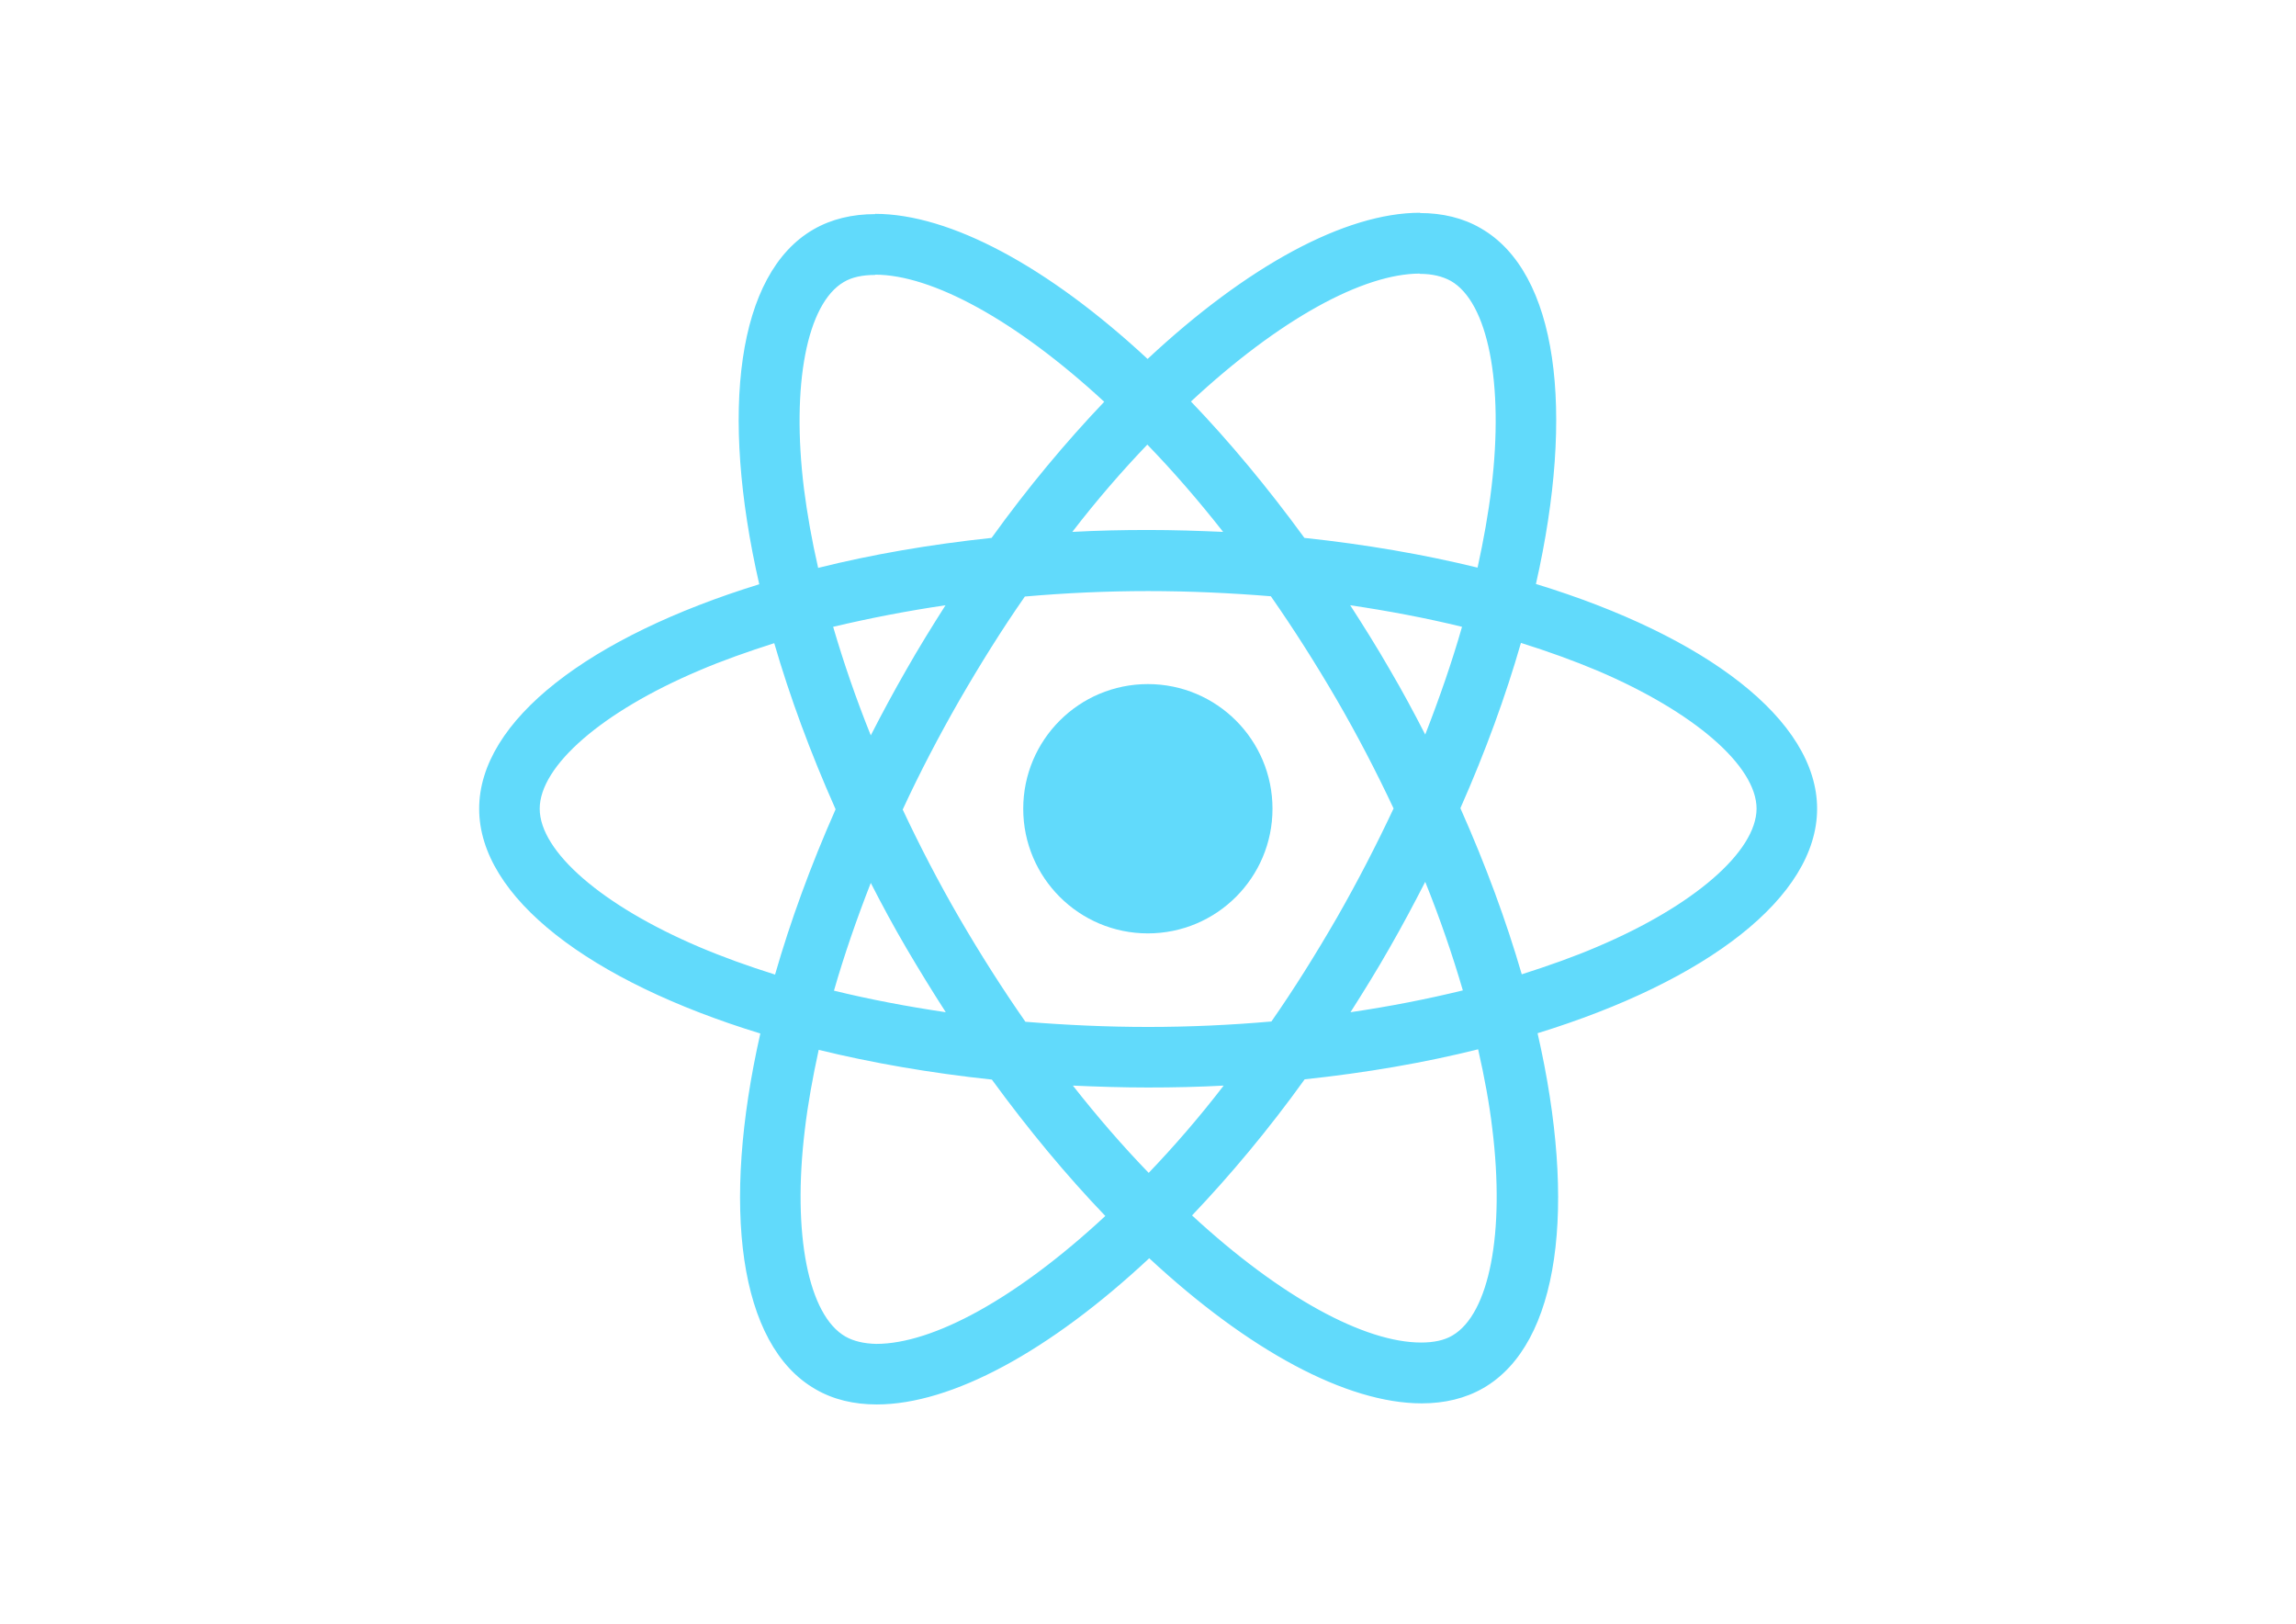
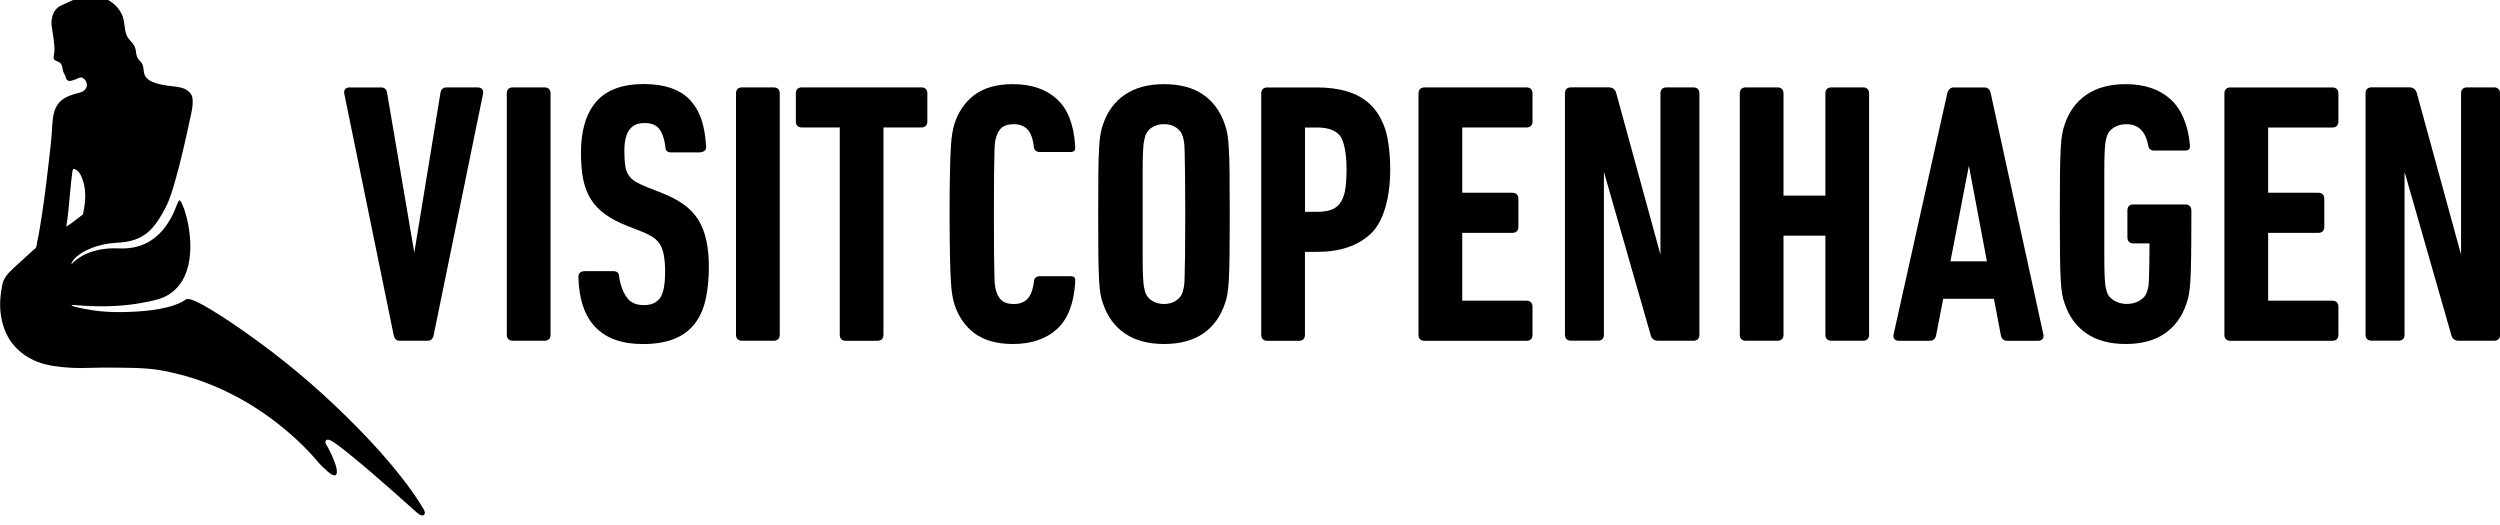
- <svg xmlns="http://www.w3.org/2000/svg" viewBox="0 0 841.9 595.3">
-   <g fill="#61DAFB">
-     <path d="M666.3 296.5c0-32.5-40.7-63.3-103.1-82.4 14.4-63.6 8-114.2-20.2-130.4-6.5-3.8-14.1-5.6-22.4-5.6v22.3c4.6 0 8.3.9 11.4 2.6 13.6 7.8 19.5 37.5 14.9 75.7-1.1 9.4-2.9 19.3-5.1 29.4-19.6-4.8-41-8.5-63.5-10.9-13.5-18.5-27.5-35.3-41.6-50 32.6-30.3 63.2-46.9 84-46.9V78c-27.5 0-63.5 19.6-99.9 53.6-36.4-33.8-72.4-53.2-99.9-53.2v22.3c20.7 0 51.4 16.5 84 46.6-14 14.7-28 31.4-41.3 49.9-22.6 2.4-44 6.1-63.6 11-2.3-10-4-19.7-5.2-29-4.7-38.2 1.1-67.9 14.6-75.8 3-1.8 6.9-2.6 11.5-2.6V78.5c-8.4 0-16 1.8-22.6 5.6-28.1 16.2-34.4 66.7-19.9 130.1-62.2 19.2-102.7 49.9-102.7 82.3 0 32.5 40.7 63.3 103.1 82.4-14.4 63.6-8 114.2 20.2 130.4 6.5 3.8 14.1 5.6 22.5 5.6 27.5 0 63.5-19.6 99.9-53.6 36.4 33.8 72.4 53.2 99.9 53.2 8.4 0 16-1.8 22.6-5.6 28.1-16.2 34.4-66.7 19.9-130.1 62-19.1 102.5-49.9 102.5-82.3zm-130.2-66.7c-3.7 12.9-8.3 26.2-13.5 39.5-4.1-8-8.4-16-13.1-24-4.6-8-9.5-15.8-14.4-23.4 14.2 2.1 27.9 4.7 41 7.9zm-45.8 106.5c-7.8 13.5-15.8 26.3-24.1 38.2-14.9 1.3-30 2-45.2 2-15.1 0-30.2-.7-45-1.9-8.3-11.9-16.4-24.6-24.2-38-7.6-13.1-14.5-26.4-20.8-39.8 6.2-13.4 13.2-26.8 20.7-39.9 7.8-13.5 15.8-26.3 24.1-38.2 14.9-1.3 30-2 45.2-2 15.1 0 30.2.7 45 1.9 8.3 11.9 16.4 24.6 24.2 38 7.6 13.1 14.5 26.4 20.8 39.8-6.3 13.4-13.2 26.8-20.7 39.9zm32.3-13c5.4 13.4 10 26.8 13.8 39.8-13.1 3.2-26.9 5.9-41.2 8 4.9-7.7 9.8-15.6 14.4-23.7 4.6-8 8.9-16.1 13-24.1zM421.2 430c-9.3-9.6-18.6-20.3-27.8-32 9 .4 18.2.7 27.5.7 9.4 0 18.7-.2 27.8-.7-9 11.7-18.3 22.4-27.5 32zm-74.4-58.9c-14.2-2.1-27.9-4.7-41-7.9 3.7-12.9 8.3-26.2 13.5-39.5 4.1 8 8.4 16 13.1 24 4.7 8 9.5 15.8 14.4 23.4zM420.7 163c9.3 9.6 18.6 20.3 27.8 32-9-.4-18.2-.7-27.5-.7-9.4 0-18.7.2-27.8.7 9-11.7 18.3-22.4 27.5-32zm-74 58.9c-4.9 7.7-9.8 15.6-14.4 23.7-4.6 8-8.9 16-13 24-5.4-13.4-10-26.8-13.8-39.8 13.1-3.1 26.9-5.8 41.2-7.9zm-90.5 125.2c-35.4-15.1-58.3-34.9-58.3-50.6 0-15.7 22.9-35.6 58.3-50.6 8.6-3.7 18-7 27.7-10.1 5.7 19.6 13.2 40 22.5 60.9-9.2 20.8-16.6 41.1-22.2 60.6-9.9-3.1-19.3-6.5-28-10.2zM310 490c-13.6-7.8-19.5-37.5-14.9-75.7 1.1-9.4 2.9-19.3 5.1-29.4 19.6 4.8 41 8.5 63.5 10.9 13.5 18.5 27.5 35.3 41.6 50-32.6 30.3-63.2 46.9-84 46.9-4.5-.1-8.3-1-11.3-2.7zm237.2-76.2c4.7 38.2-1.1 67.9-14.6 75.8-3 1.8-6.9 2.6-11.5 2.6-20.7 0-51.4-16.5-84-46.6 14-14.7 28-31.4 41.3-49.9 22.6-2.4 44-6.1 63.6-11 2.3 10.1 4.1 19.8 5.2 29.1zm38.5-66.7c-8.6 3.7-18 7-27.7 10.1-5.7-19.6-13.2-40-22.5-60.9 9.2-20.8 16.6-41.1 22.2-60.6 9.9 3.1 19.3 6.5 28.1 10.2 35.4 15.1 58.3 34.9 58.3 50.6-.1 15.7-23 35.6-58.4 50.6zM320.8 78.4z" />
-     <circle cx="420.9" cy="296.5" r="45.7" />
-     <path d="M520.5 78.1z" />
+ <svg xmlns="http://www.w3.org/2000/svg" version="1.1" id="Layer_1" x="0px" y="0px" viewBox="0 0 500 105" style="enable-background:new 0 0 500 105;" xml:space="preserve">
+   <g>
+     <g>
+       <path d="M84.63,101.68c-0.25-0.42-0.49-0.82-0.75-1.21c-1.09-1.71-2.28-3.35-3.53-4.95c-2.66-3.4-5.56-6.63-8.58-9.71    c-6.21-6.36-12.92-12.25-20.09-17.47c-2.43-1.78-4.92-3.51-7.45-5.15c-1.22-0.78-2.45-1.54-3.72-2.24    c-0.57-0.31-1.14-0.6-1.74-0.83c-0.42-0.16-1.06-0.45-1.51-0.26c-0.31,0.15-0.6,0.38-0.9,0.54c-0.44,0.23-0.9,0.42-1.38,0.59    c-0.99,0.36-2.02,0.6-3.05,0.79c-2.1,0.39-4.25,0.54-6.39,0.61c-1.93,0.06-3.85,0.04-5.77-0.17c-1.02-0.12-2.05-0.28-3.07-0.48    c-0.42-0.08-0.84-0.18-1.25-0.28c-0.35-0.09-0.77-0.17-1.09-0.36c-0.22-0.13,0.31-0.11,0.35-0.1h0.07h0.08l0.08,0.01    c4.07,0.36,8.12,0.38,12.18-0.23c1.06-0.17,2.12-0.36,3.16-0.59c0.93-0.21,1.86-0.45,2.73-0.87c1.41-0.69,2.59-1.78,3.41-3.13    c1.59-2.64,1.83-5.95,1.55-8.96c-0.14-1.48-0.4-2.94-0.81-4.37c-0.19-0.67-0.41-1.34-0.7-1.97c-0.09-0.19-0.32-0.8-0.59-0.81    l-0.04,0.01l-0.04,0.03l-0.04,0.05c-0.41,0.72-0.64,1.55-0.99,2.3c-0.42,0.9-0.9,1.76-1.47,2.58c-1.1,1.58-2.55,2.9-4.3,3.71    c-1.64,0.76-3.42,0.99-5.2,0.92c-1.99-0.09-4,0.12-5.88,0.82c-0.7,0.26-1.39,0.6-2.03,1.02c-0.32,0.21-0.63,0.44-0.92,0.69    c-0.14,0.12-0.27,0.24-0.41,0.37c-0.04,0.05-0.2,0.26-0.27,0.25l-0.01-0.02c0.21-0.76,0.87-1.36,1.47-1.81    c0.77-0.58,1.65-1.03,2.55-1.38c0.94-0.37,1.92-0.64,2.91-0.82c1.05-0.19,2.09-0.24,3.15-0.33c1.87-0.17,3.71-0.74,5.18-1.97    c1.53-1.29,2.59-3.13,3.53-4.89c0.91-1.71,1.46-3.63,1.99-5.49c0.61-2.12,1.14-4.26,1.64-6.41c0.45-1.89,0.86-3.8,1.27-5.7    c0.31-1.44,0.74-2.98,0.52-4.47c-0.1-0.66-0.65-1.26-1.25-1.61c-0.77-0.44-1.73-0.56-2.23-0.62c-8.43-0.81-5.27-3.34-6.87-4.96    c-1.67-1.69-0.12-2.23-2.1-4.25c-1.91-1.94-0.15-4.42-3.09-7.16c-1.25-1.16-2.72-1.59-4.11-1.65c-2.52-0.12-4.75,0.95-4.75,0.95    l-1.87,0.87c-1.86,0.86-2.05,3.08-1.85,4.32c0.2,1.24,0.58,3.4,0.53,4.71c-0.05,1.31-0.59,1.7,0.56,2.12    c1.14,0.41,0.96,1.3,1.18,2.01c0.22,0.72,0.33,0.4,0.58,1.43c0.07,0.26,0.49,0.55,0.77,0.5c0.68-0.09,1.95-0.67,1.95-0.67    c0.08-0.03,0.18-0.04,0.27-0.04c0.08,0,0.15,0.01,0.21,0.04l0.04,0.02c1.03,0.38,1.72,2.56-0.86,3.07    c-1.59,0.39-3.31,1.02-4.21,2.5c-0.94,1.57-0.89,3.63-1.02,5.42c-0.14,1.96-0.38,3.93-0.61,5.89c-0.5,4.39-1.04,8.79-1.78,13.15    c-0.17,1-0.35,1.98-0.56,2.96c-0.06,0.29-0.08,0.94-0.31,1.12c-0.39,0.31-0.77,0.65-1.14,0.99c-0.76,0.68-1.5,1.38-2.25,2.06    c-0.67,0.59-1.34,1.19-1.95,1.85c-0.62,0.68-1.1,1.41-1.29,2.32c-0.2,0.96-0.34,1.96-0.41,2.94c-0.14,2.13,0.14,4.34,0.95,6.32    C2.4,69.61,5.43,71.92,9,72.85c0.92,0.24,1.86,0.4,2.81,0.49h0.03l0.03,0.01l0.04,0.01c1.88,0.21,3.76,0.3,5.65,0.22    c1.98-0.08,3.96-0.07,5.94-0.05c2.05,0.02,4.11,0.04,6.16,0.21c1.92,0.15,3.84,0.55,5.7,1c7.8,1.9,15.07,5.75,21.29,10.85    c1.99,1.63,3.88,3.4,5.63,5.29c0.55,0.6,1.07,1.23,1.61,1.84c0.36,0.42,0.78,0.8,1.19,1.16c0.47,0.43,1.11,1.09,1.77,1.19h0.08    h0.07l0.06-0.02c0.48-0.24,0.3-1.09,0.21-1.49c-0.16-0.76-0.46-1.48-0.77-2.18c-0.28-0.66-0.6-1.29-0.94-1.93    c-0.22-0.41-0.78-1.05-0.28-1.44l0.08-0.04c0.32-0.14,0.73,0.09,1,0.25c0.32,0.18,0.63,0.4,0.93,0.61    c0.72,0.51,1.42,1.05,2.11,1.61c1.66,1.32,3.27,2.69,4.88,4.06c2.94,2.54,5.87,5.11,8.75,7.71c0.34,0.31,1.48,1.37,1.87,0.62    C85.09,102.45,84.82,102,84.63,101.68 M13.96,39.17c0.1-1.04,0.2-2.08,0.3-3.13c0.05-0.39,0.09-0.79,0.15-1.18    c0.04-0.28,0.05-0.79,0.24-1c0.22-0.26,0.83,0.3,0.98,0.44c0.35,0.34,0.56,0.76,0.74,1.21c0.34,0.91,0.59,1.84,0.65,2.81    c0.07,0.95,0,1.9-0.12,2.83c-0.07,0.48-0.15,0.97-0.25,1.46c-0.03,0.18-0.03,0.24-0.16,0.35c-0.18,0.13-0.36,0.27-0.54,0.41    c-0.88,0.66-1.75,1.39-2.7,1.95C13.6,43.31,13.76,41.23,13.96,39.17" />
+     </g>
+     <g>
+       <path d="M69.97,17.48c-0.42,0-0.74,0.12-0.94,0.36c-0.13,0.16-0.27,0.45-0.17,0.92l9.88,48.29c0.19,0.95,0.82,1.1,1.18,1.1h5.63    c0.36,0,0.99-0.15,1.18-1.1l9.88-48.3c0.09-0.46-0.05-0.75-0.18-0.91c-0.2-0.24-0.51-0.36-0.93-0.36h-6.15    c-0.72,0-1.19,0.41-1.26,1.1l-5.23,31.95l-5.43-31.89c-0.07-0.73-0.51-1.15-1.19-1.15H69.97z" />
+     </g>
+     <g>
+       <path d="M102.55,17.48c-0.75,0-1.19,0.44-1.19,1.18v48.3c0,0.75,0.45,1.19,1.19,1.19h6.37c0.74,0,1.19-0.44,1.19-1.19v-48.3    c0-0.74-0.45-1.18-1.19-1.18H102.55z" />
+     </g>
+     <g>
+       <path d="M148.39,17.48c-0.74,0-1.19,0.44-1.19,1.18v48.3c0,0.75,0.45,1.19,1.19,1.19h6.37c0.74,0,1.19-0.44,1.19-1.19v-48.3    c0-0.74-0.45-1.18-1.19-1.18H148.39z" />
+     </g>
+     <g>
+       <path d="M160.36,17.48c-0.75,0-1.19,0.44-1.19,1.18v5.64c0,0.75,0.44,1.19,1.19,1.19h7.59v41.48c0,0.75,0.44,1.19,1.19,1.19h6.36    c0.75,0,1.19-0.44,1.19-1.19V25.49h7.59c0.75,0,1.19-0.44,1.19-1.19v-5.64c0-0.74-0.44-1.18-1.19-1.18H160.36z" />
+     </g>
+     <g>
+       <path d="M232.82,16.83c-3.15,0-5.78,0.7-7.83,2.09c-2.06,1.4-3.53,3.4-4.38,5.96c-0.21,0.57-0.37,1.18-0.49,1.83    c-0.13,0.66-0.23,1.59-0.3,2.84c-0.08,1.23-0.12,2.9-0.15,4.96c-0.02,2.01-0.03,4.73-0.03,8.3c0,3.58,0.01,6.3,0.03,8.31    c0.03,2.07,0.08,3.73,0.15,4.96c0.07,1.25,0.17,2.18,0.3,2.84c0.12,0.66,0.29,1.26,0.49,1.81c0.86,2.58,2.34,4.58,4.39,5.98    c2.04,1.39,4.67,2.09,7.83,2.09c3.16,0,5.78-0.71,7.8-2.09c2.03-1.4,3.48-3.4,4.34-5.96c0.21-0.56,0.37-1.17,0.49-1.83    c0.13-0.66,0.23-1.61,0.3-2.84c0.08-1.22,0.12-2.84,0.15-4.96c0.03-2.09,0.04-4.88,0.04-8.31c0-3.42-0.01-6.22-0.04-8.3    c-0.02-2.12-0.07-3.74-0.15-4.96c-0.07-1.23-0.17-2.19-0.3-2.84c-0.12-0.65-0.29-1.26-0.49-1.81c-0.86-2.58-2.32-4.59-4.35-5.98    C238.6,17.53,235.98,16.83,232.82,16.83z M232.82,60.8c-0.97,0-1.81-0.23-2.48-0.69c-0.67-0.45-1.1-1.03-1.32-1.75    c-0.09-0.33-0.17-0.69-0.24-1.06c-0.05-0.25-0.12-0.82-0.18-2.06c-0.05-1-0.07-2.48-0.07-4.4V34.81c0-1.92,0.02-3.4,0.07-4.4    c0.05-1.24,0.13-1.81,0.18-2.06c0.07-0.38,0.15-0.74,0.24-1.06c0.21-0.73,0.64-1.31,1.32-1.77c0.68-0.46,1.51-0.69,2.48-0.69    c0.94,0,1.73,0.23,2.42,0.69c0.67,0.45,1.1,1.03,1.31,1.75c0.1,0.34,0.18,0.7,0.25,1.07c0.07,0.36,0.11,1.05,0.13,2.05    c0.03,1.02,0.05,2.5,0.08,4.42c0.02,1.95,0.04,4.64,0.04,8c0,3.36-0.01,6.05-0.04,8.01c-0.03,1.92-0.05,3.4-0.08,4.42    c-0.02,1-0.07,1.69-0.13,2.05c-0.07,0.37-0.15,0.72-0.24,1.05c-0.22,0.73-0.65,1.31-1.32,1.76    C234.55,60.57,233.76,60.8,232.82,60.8z" />
+     </g>
+     <g>
+       <path d="M253.44,17.49c-0.75,0-1.19,0.44-1.19,1.19v48.29c0,0.75,0.45,1.19,1.19,1.19h6.36c0.75,0,1.19-0.44,1.19-1.19V50.37h2.47    c4.54,0,8.14-1.22,10.71-3.64c2.46-2.32,3.87-6.99,3.87-12.8c0-3.09-0.37-6.16-0.97-8.01c-0.66-2.01-1.63-3.66-2.9-4.91    c-1.26-1.24-2.83-2.15-4.65-2.7c-1.79-0.55-3.83-0.82-6.06-0.82H253.44z M263.47,42.36H261V25.5h2.47c2.09,0,3.6,0.54,4.48,1.59    c0.85,1.02,1.36,3.58,1.36,6.85c0,1.43-0.11,3.45-0.36,4.49c-0.23,0.98-0.58,1.77-1.04,2.34c-0.46,0.57-1.02,0.97-1.73,1.21    C265.44,42.23,264.53,42.36,263.47,42.36z" />
+     </g>
+     <g>
+       <path d="M284.89,17.49c-0.74,0-1.19,0.44-1.19,1.19v48.29c0,0.75,0.44,1.19,1.19,1.19h20.42c0.75,0,1.19-0.44,1.19-1.19v-5.64    c0-0.74-0.44-1.19-1.19-1.19h-12.86l0-13.57h10.04c0.75,0,1.19-0.44,1.19-1.19v-5.64c0-0.74-0.45-1.19-1.19-1.19h-10.04l0-13.06    h12.86c0.75,0,1.19-0.44,1.19-1.19v-5.63c0-0.74-0.44-1.19-1.19-1.19H284.89z" />
+     </g>
+     <g>
+       <path d="M320.78,34.36l9.38,32.74c0.21,0.68,0.71,1.05,1.46,1.05h7.07c0.75,0,1.19-0.44,1.19-1.19V18.67    c0-0.74-0.44-1.19-1.19-1.19h-5.42c-0.74,0-1.18,0.44-1.18,1.19v32.25l-8.87-32.39c-0.2-0.67-0.73-1.06-1.46-1.06h-7.58    c-0.75,0-1.19,0.44-1.19,1.19v48.29c0,0.75,0.44,1.19,1.19,1.19h5.42c0.74,0,1.18-0.44,1.18-1.19V34.36z" />
+     </g>
+     <g>
+       <path d="M480.91,34.36l9.38,32.74c0.21,0.68,0.71,1.05,1.46,1.05h7.07c0.75,0,1.19-0.44,1.19-1.19V18.67    c0-0.74-0.45-1.19-1.19-1.19h-5.42c-0.75,0-1.19,0.44-1.19,1.19v32.25l-8.87-32.39c-0.21-0.67-0.74-1.06-1.46-1.06h-7.58    c-0.74,0-1.19,0.44-1.19,1.19v48.29c0,0.75,0.45,1.19,1.19,1.19h5.42c0.75,0,1.19-0.44,1.19-1.19V34.36z" />
+     </g>
+     <g>
+       <path d="M356.7,47.14h8.38v19.82c0,0.75,0.45,1.19,1.19,1.19h6.36c0.75,0,1.19-0.44,1.19-1.19V18.67c0-0.74-0.45-1.19-1.19-1.19    h-6.36c-0.75,0-1.19,0.44-1.19,1.19v20.45h-8.38V18.67c0-0.74-0.44-1.19-1.19-1.19h-6.36c-0.75,0-1.19,0.44-1.19,1.19v48.29    c0,0.75,0.44,1.19,1.19,1.19h6.36c0.75,0,1.19-0.44,1.19-1.19L356.7,47.14z" />
+     </g>
+     <g>
+       <path d="M446.07,17.49c-0.74,0-1.19,0.44-1.19,1.19v48.29c0,0.75,0.45,1.19,1.19,1.19h20.42c0.75,0,1.19-0.44,1.19-1.19v-5.64    c0-0.74-0.44-1.19-1.19-1.19h-12.86V46.57h10.04c0.75,0,1.19-0.44,1.19-1.19v-5.64c0-0.74-0.45-1.19-1.19-1.19h-10.04V25.5h12.86    c0.75,0,1.19-0.44,1.19-1.19v-5.63c0-0.74-0.44-1.19-1.19-1.19H446.07z" />
+     </g>
+     <g>
+       <path d="M202.58,16.83c-3.16,0-5.72,0.71-7.62,2.1c-1.9,1.39-3.27,3.37-4.08,5.85c-0.15,0.55-0.29,1.15-0.41,1.78    c-0.13,0.66-0.22,1.6-0.3,2.88c-0.07,1.26-0.14,2.95-0.18,5.03c-0.05,2.06-0.07,4.86-0.07,8.34c0,3.48,0.03,6.29,0.07,8.35    c0.05,2.08,0.11,3.77,0.18,5.03c0.08,1.28,0.17,2.23,0.3,2.91c0.12,0.66,0.26,1.26,0.42,1.78c0.8,2.47,2.18,4.43,4.07,5.82    c1.9,1.39,4.47,2.1,7.62,2.1c3.66,0,6.62-1,8.8-2.97c2.17-1.97,3.4-5.12,3.66-9.35c0.02-0.59,0.02-0.82-0.16-0.98    c-0.13-0.12-0.39-0.29-0.8-0.26h-6.12l0,0c-0.67,0-0.93,0.34-1.02,0.48c-0.07,0.12-0.11,0.25-0.13,0.38    c-0.16,1.55-0.53,2.71-1.12,3.44c-0.66,0.85-1.62,1.26-2.9,1.26c-1.01,0-1.79-0.2-2.32-0.6c-0.53-0.4-0.93-1.03-1.2-1.87    c-0.09-0.26-0.16-0.59-0.24-0.99c-0.07-0.39-0.12-1.1-0.14-2.09c-0.03-1.02-0.05-2.48-0.08-4.46c-0.02-1.92-0.03-4.53-0.03-7.97    c0-3.44,0.01-6.05,0.03-7.97c0.03-1.98,0.05-3.44,0.08-4.46c0.02-0.99,0.07-1.7,0.14-2.09c0.07-0.4,0.15-0.73,0.24-1    c0.26-0.83,0.66-1.45,1.19-1.86c0.53-0.4,1.31-0.6,2.32-0.6c1.28,0,2.23,0.42,2.9,1.26c0.58,0.73,0.96,1.89,1.12,3.44    c0.02,0.12,0.06,0.26,0.13,0.37c0.09,0.15,0.36,0.49,1,0.49l6.13,0c0.04,0,0.07,0,0.1,0c0.36,0,0.59-0.14,0.71-0.26    c0.17-0.16,0.18-0.39,0.16-0.98c-0.26-4.24-1.49-7.38-3.66-9.35C209.21,17.83,206.25,16.83,202.58,16.83z" />
+     </g>
+     <g>
+       <path d="M116.91,54.24l-0.09,0.01c-0.56,0-1.14,0.29-1.14,1.09c0.2,8.94,4.54,13.47,12.9,13.47c2.38,0,4.44-0.33,6.13-0.98    c1.7-0.66,3.09-1.66,4.14-2.96c1.04-1.3,1.8-2.93,2.25-4.87c0.44-1.9,0.67-4.12,0.67-6.58c0-2.05-0.16-3.77-0.52-5.41    c-0.36-1.61-0.92-3.01-1.67-4.18c-0.76-1.16-1.75-2.18-2.94-3.01c-1.17-0.82-2.6-1.57-4.23-2.21l-2.99-1.17    c-0.94-0.38-1.73-0.76-2.35-1.13c-0.57-0.35-1.03-0.79-1.36-1.29c-0.33-0.5-0.55-1.12-0.66-1.83c-0.11-0.72-0.18-1.83-0.18-3.03    c0-4.97,2.33-5.55,4.08-5.55c1.46,0,2.47,0.47,3.09,1.44c0.55,0.85,0.91,2.05,1.06,3.55c0.02,0.21,0.07,0.35,0.14,0.46    c0.1,0.15,0.31,0.35,0.7,0.41c0.08,0.01,0.17,0.01,0.25,0.01h0.06l5.75,0l0.09-0.01c0.8-0.14,1.14-0.46,1.14-1.09    c-0.28-4.41-1.18-7.1-3.13-9.27c-1.96-2.19-5.12-3.3-9.38-3.3c-4.27,0-7.46,1.2-9.5,3.56c-2.01,2.34-3.03,5.76-3.03,10.14    c0,2.04,0.16,3.94,0.45,5.36c0.3,1.49,0.81,2.82,1.52,3.96c0.71,1.14,1.68,2.16,2.86,3.02c1.17,0.85,2.65,1.63,4.39,2.32    l2.99,1.17c0.94,0.38,1.72,0.78,2.33,1.2c0.57,0.4,1.03,0.9,1.36,1.49c0.34,0.61,0.58,1.36,0.71,2.23    c0.15,0.95,0.22,1.89,0.22,3.12c0,2.62-0.36,4.4-1.08,5.31c-0.69,0.9-1.73,1.33-3.15,1.33c-1.56,0-2.68-0.49-3.39-1.5    c-0.9-1.15-1.45-3.03-1.6-4.4c-0.02-0.2-0.06-0.34-0.14-0.46c-0.1-0.15-0.31-0.35-0.7-0.41c-0.08-0.01-0.17-0.02-0.26-0.02h-0.05    H116.91z" />
+     </g>
+     <g>
+       <path d="M425.15,16.83c-3.16,0-5.79,0.7-7.83,2.09c-2.06,1.4-3.53,3.4-4.38,5.96c-0.2,0.57-0.37,1.18-0.49,1.83    c-0.13,0.66-0.23,1.59-0.3,2.84c-0.07,1.23-0.12,2.9-0.15,4.96c-0.03,2.02-0.04,4.73-0.04,8.3c0,3.57,0.02,6.29,0.04,8.31    c0.02,2.07,0.08,3.74,0.15,4.96c0.08,1.26,0.17,2.18,0.3,2.84c0.12,0.66,0.29,1.27,0.49,1.81c0.86,2.58,2.33,4.58,4.38,5.98    c2.05,1.39,4.68,2.09,7.83,2.09c3.15,0,5.77-0.71,7.79-2.09c2.03-1.4,3.49-3.4,4.34-5.96c0.21-0.56,0.37-1.17,0.5-1.83    c0.13-0.66,0.22-1.61,0.3-2.84c0.08-1.22,0.12-2.83,0.15-4.93c0.02-2.12,0.04-3.49,0.04-6.88v-2.19c0-0.75-0.45-1.19-1.19-1.19    h-10.41c-0.75,0-1.19,0.44-1.19,1.19v5.41c0,0.74,0.45,1.19,1.2,1.19h3.22v0.15c0,1.94-0.01,2.46-0.03,3.48l-0.01,0.4    c-0.02,1.34-0.04,2.38-0.07,3.14c-0.03,0.91-0.09,1.35-0.14,1.57c-0.07,0.33-0.15,0.63-0.25,0.92c-0.21,0.72-0.68,1.29-1.42,1.75    c-0.76,0.47-1.65,0.7-2.64,0.7c-0.94,0-1.8-0.24-2.56-0.7c-0.75-0.46-1.21-1.02-1.42-1.74c-0.09-0.35-0.18-0.7-0.25-1.06    c-0.05-0.25-0.12-0.82-0.18-2.06c-0.05-0.99-0.07-2.47-0.07-4.4V34.81c0-1.92,0.02-3.41,0.07-4.4c0.05-1,0.11-1.69,0.18-2.06    c0.07-0.36,0.15-0.72,0.25-1.05c0.21-0.73,0.66-1.31,1.36-1.76c0.71-0.46,1.57-0.7,2.55-0.7c2.42,0,3.87,1.44,4.41,4.4    c0.02,0.1,0.09,0.31,0.13,0.38c0.09,0.15,0.35,0.49,1,0.49h6.2c0.04,0,0.07,0,0.1,0c0.36,0,0.58-0.14,0.7-0.26    c0.18-0.17,0.19-0.39,0.16-0.99c-0.4-4.04-1.72-7.09-3.92-9.06C431.85,17.83,428.86,16.83,425.15,16.83z" />
+     </g>
+     <g>
+       <path d="M388.64,59.76h10.15l1.38,7.3c0.14,0.71,0.59,1.1,1.25,1.1h6.22c0.48,0,0.73-0.19,0.86-0.35c0.2-0.23,0.25-0.54,0.17-0.94    l-10.54-48.28c-0.14-0.71-0.59-1.1-1.25-1.1h-6.15c-0.42,0-0.98,0.19-1.26,1.1l-10.75,48.29c-0.08,0.38-0.02,0.69,0.17,0.93    c0.13,0.16,0.38,0.35,0.86,0.35h6.22c0.67,0,1.11-0.39,1.25-1.1L388.64,59.76z M397.38,52.26h-7.29l3.69-19.11L397.38,52.26z" />
+     </g>
  </g>
</svg>
